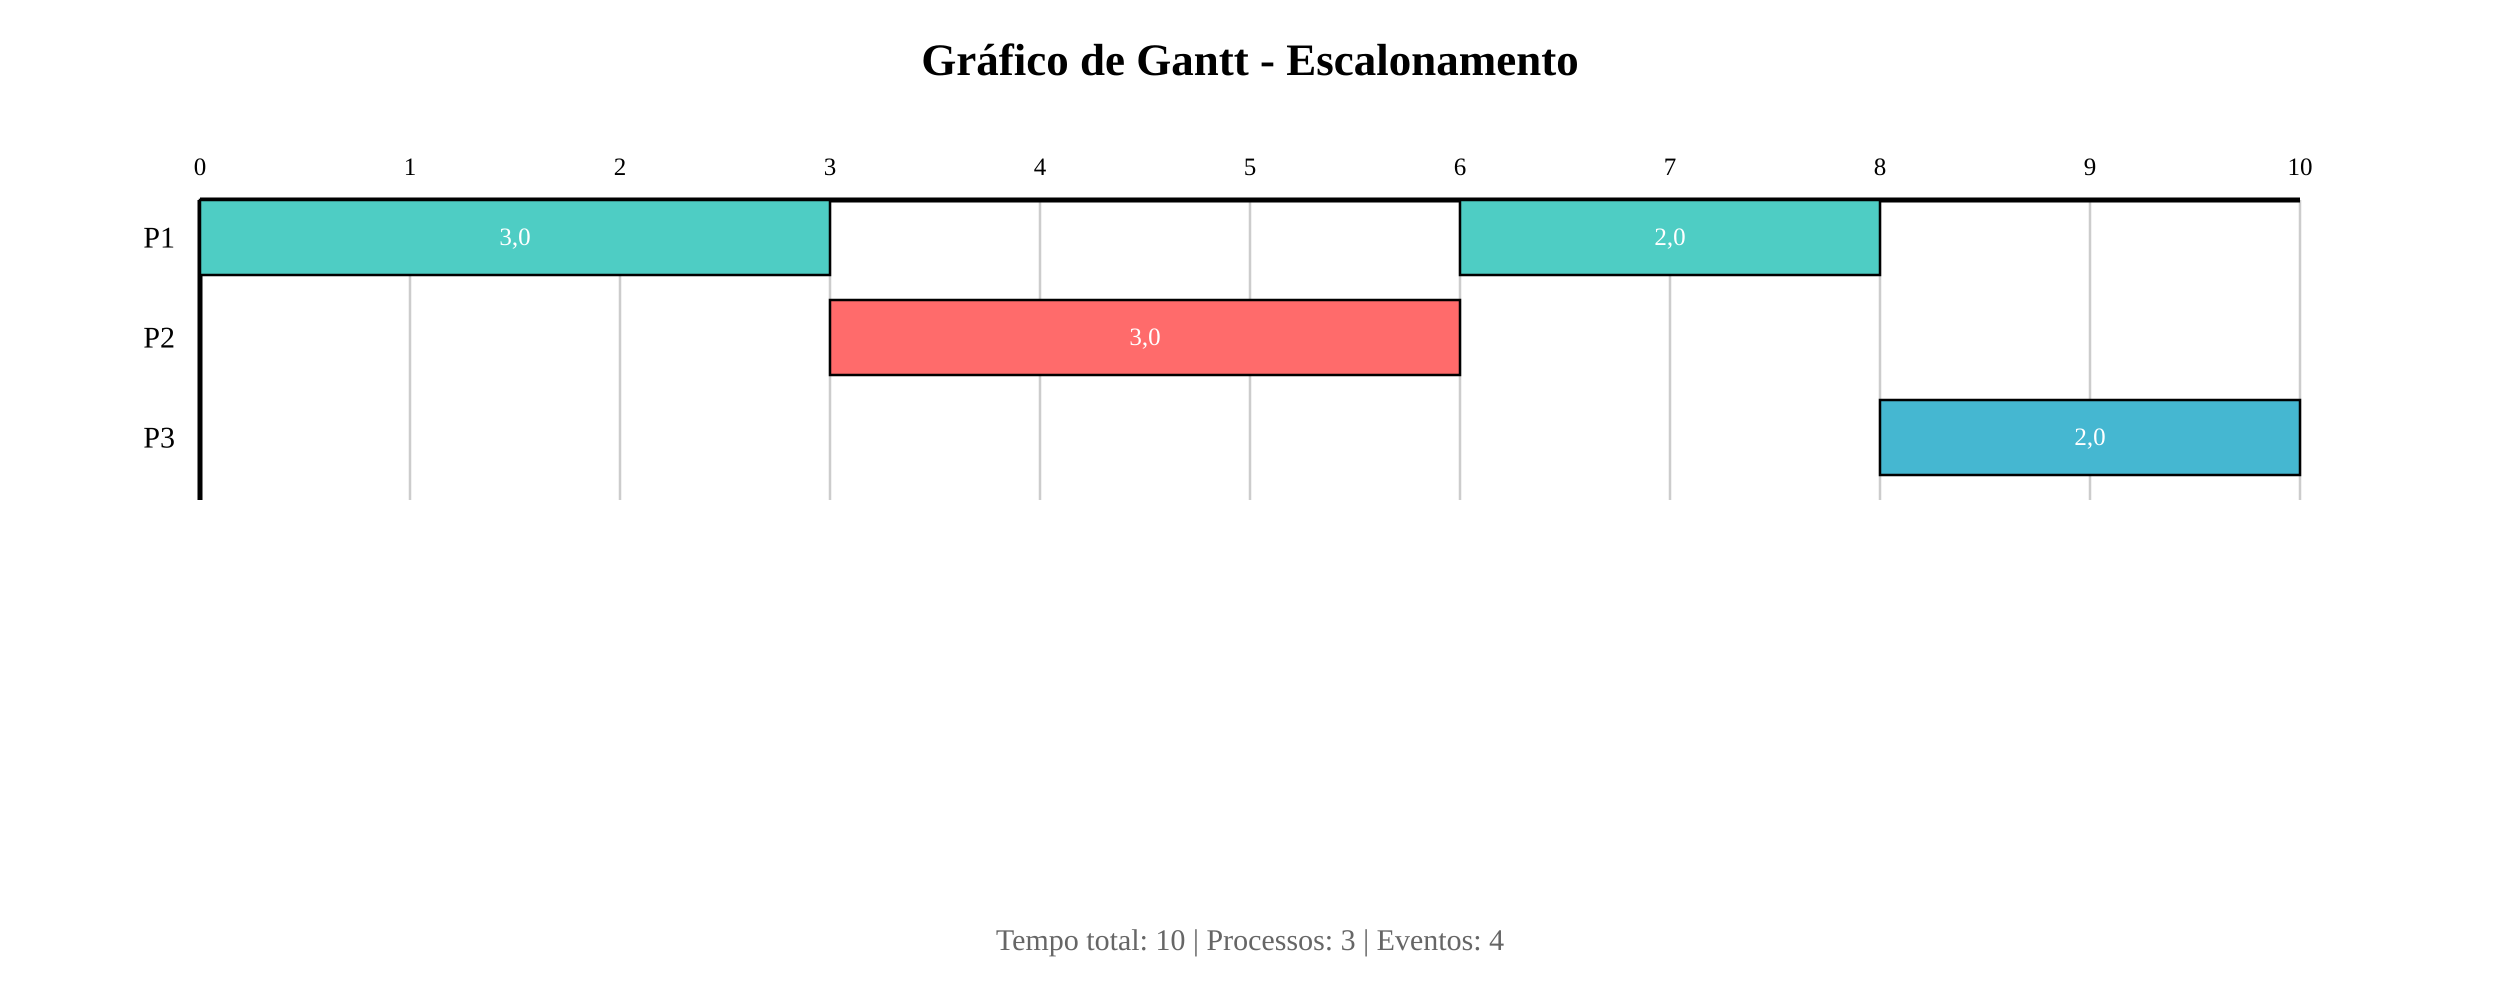
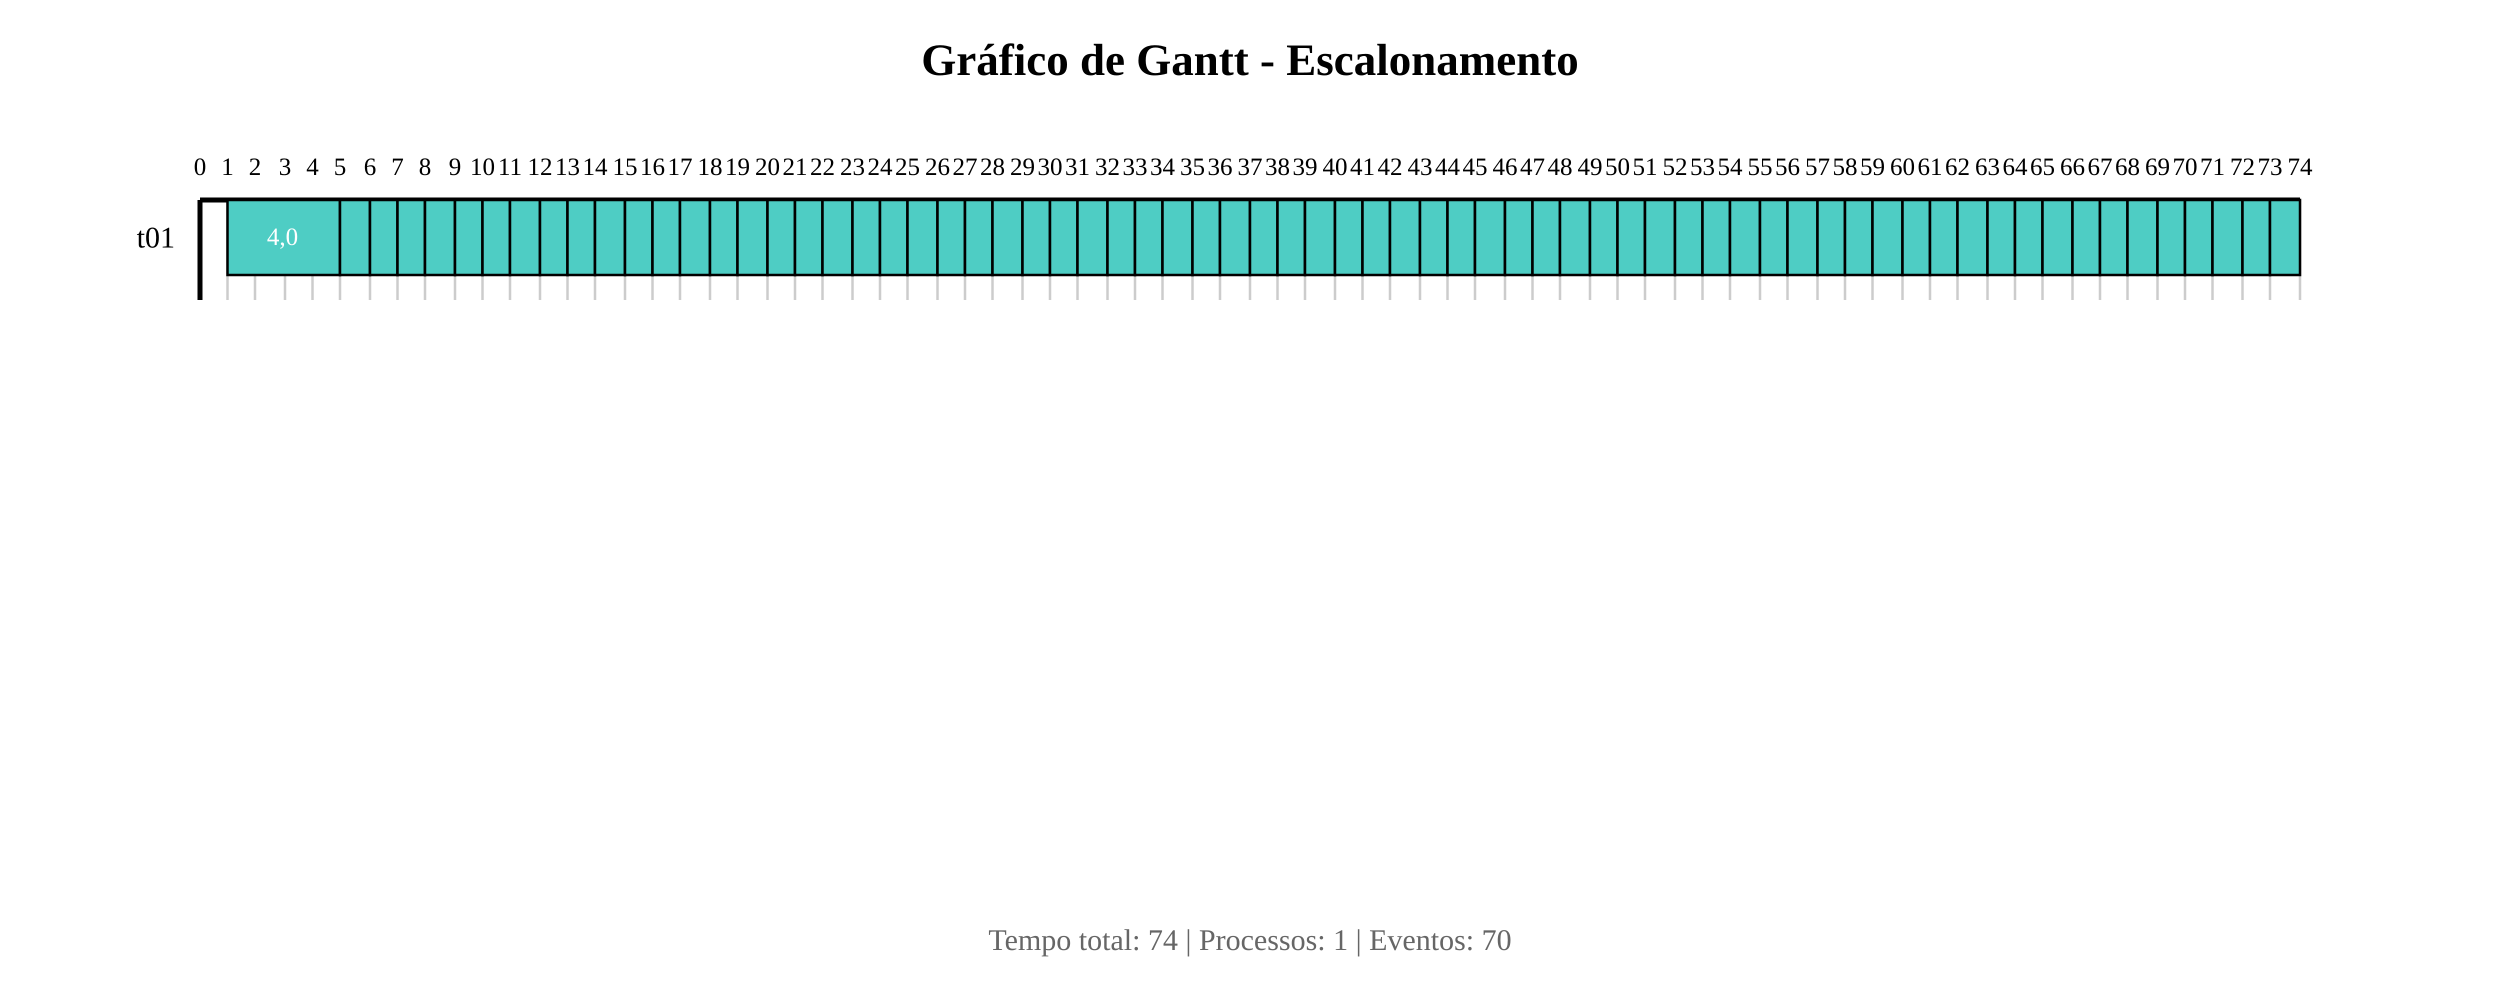
<svg xmlns="http://www.w3.org/2000/svg" width="1000" height="400">
  <rect width="100%" height="100%" fill="white" />
  <text x="500" y="30" text-anchor="middle" font-size="18" font-weight="bold">Gráfico de Gantt - Escalonamento</text>
-   <text x="70" y="99" text-anchor="end" font-size="12">P1</text>
-   <text x="70" y="139" text-anchor="end" font-size="12">P2</text>
-   <text x="70" y="179" text-anchor="end" font-size="12">P3</text>
-   <line x1="80" y1="80" x2="80" y2="200" stroke="#ccc" stroke-width="1" />
+   <text x="70" y="99" text-anchor="end" font-size="12">t01</text>
+   <line x1="80" y1="80" x2="80" y2="120" stroke="#ccc" stroke-width="1" />
  <text x="80" y="70" text-anchor="middle" font-size="10">0</text>
-   <line x1="164" y1="80" x2="164" y2="200" stroke="#ccc" stroke-width="1" />
-   <text x="164" y="70" text-anchor="middle" font-size="10">1</text>
-   <line x1="248" y1="80" x2="248" y2="200" stroke="#ccc" stroke-width="1" />
-   <text x="248" y="70" text-anchor="middle" font-size="10">2</text>
-   <line x1="332" y1="80" x2="332" y2="200" stroke="#ccc" stroke-width="1" />
-   <text x="332" y="70" text-anchor="middle" font-size="10">3</text>
-   <line x1="416" y1="80" x2="416" y2="200" stroke="#ccc" stroke-width="1" />
-   <text x="416" y="70" text-anchor="middle" font-size="10">4</text>
-   <line x1="500" y1="80" x2="500" y2="200" stroke="#ccc" stroke-width="1" />
-   <text x="500" y="70" text-anchor="middle" font-size="10">5</text>
-   <line x1="584" y1="80" x2="584" y2="200" stroke="#ccc" stroke-width="1" />
-   <text x="584" y="70" text-anchor="middle" font-size="10">6</text>
-   <line x1="668" y1="80" x2="668" y2="200" stroke="#ccc" stroke-width="1" />
-   <text x="668" y="70" text-anchor="middle" font-size="10">7</text>
-   <line x1="752" y1="80" x2="752" y2="200" stroke="#ccc" stroke-width="1" />
-   <text x="752" y="70" text-anchor="middle" font-size="10">8</text>
-   <line x1="836" y1="80" x2="836" y2="200" stroke="#ccc" stroke-width="1" />
-   <text x="836" y="70" text-anchor="middle" font-size="10">9</text>
-   <line x1="920" y1="80" x2="920" y2="200" stroke="#ccc" stroke-width="1" />
-   <text x="920" y="70" text-anchor="middle" font-size="10">10</text>
+   <line x1="91" y1="80" x2="91" y2="120" stroke="#ccc" stroke-width="1" />
+   <text x="91" y="70" text-anchor="middle" font-size="10">1</text>
+   <line x1="102" y1="80" x2="102" y2="120" stroke="#ccc" stroke-width="1" />
+   <text x="102" y="70" text-anchor="middle" font-size="10">2</text>
+   <line x1="114" y1="80" x2="114" y2="120" stroke="#ccc" stroke-width="1" />
+   <text x="114" y="70" text-anchor="middle" font-size="10">3</text>
+   <line x1="125" y1="80" x2="125" y2="120" stroke="#ccc" stroke-width="1" />
+   <text x="125" y="70" text-anchor="middle" font-size="10">4</text>
+   <line x1="136" y1="80" x2="136" y2="120" stroke="#ccc" stroke-width="1" />
+   <text x="136" y="70" text-anchor="middle" font-size="10">5</text>
+   <line x1="148" y1="80" x2="148" y2="120" stroke="#ccc" stroke-width="1" />
+   <text x="148" y="70" text-anchor="middle" font-size="10">6</text>
+   <line x1="159" y1="80" x2="159" y2="120" stroke="#ccc" stroke-width="1" />
+   <text x="159" y="70" text-anchor="middle" font-size="10">7</text>
+   <line x1="170" y1="80" x2="170" y2="120" stroke="#ccc" stroke-width="1" />
+   <text x="170" y="70" text-anchor="middle" font-size="10">8</text>
+   <line x1="182" y1="80" x2="182" y2="120" stroke="#ccc" stroke-width="1" />
+   <text x="182" y="70" text-anchor="middle" font-size="10">9</text>
+   <line x1="193" y1="80" x2="193" y2="120" stroke="#ccc" stroke-width="1" />
+   <text x="193" y="70" text-anchor="middle" font-size="10">10</text>
+   <line x1="204" y1="80" x2="204" y2="120" stroke="#ccc" stroke-width="1" />
+   <text x="204" y="70" text-anchor="middle" font-size="10">11</text>
+   <line x1="216" y1="80" x2="216" y2="120" stroke="#ccc" stroke-width="1" />
+   <text x="216" y="70" text-anchor="middle" font-size="10">12</text>
+   <line x1="227" y1="80" x2="227" y2="120" stroke="#ccc" stroke-width="1" />
+   <text x="227" y="70" text-anchor="middle" font-size="10">13</text>
+   <line x1="238" y1="80" x2="238" y2="120" stroke="#ccc" stroke-width="1" />
+   <text x="238" y="70" text-anchor="middle" font-size="10">14</text>
+   <line x1="250" y1="80" x2="250" y2="120" stroke="#ccc" stroke-width="1" />
+   <text x="250" y="70" text-anchor="middle" font-size="10">15</text>
+   <line x1="261" y1="80" x2="261" y2="120" stroke="#ccc" stroke-width="1" />
+   <text x="261" y="70" text-anchor="middle" font-size="10">16</text>
+   <line x1="272" y1="80" x2="272" y2="120" stroke="#ccc" stroke-width="1" />
+   <text x="272" y="70" text-anchor="middle" font-size="10">17</text>
+   <line x1="284" y1="80" x2="284" y2="120" stroke="#ccc" stroke-width="1" />
+   <text x="284" y="70" text-anchor="middle" font-size="10">18</text>
+   <line x1="295" y1="80" x2="295" y2="120" stroke="#ccc" stroke-width="1" />
+   <text x="295" y="70" text-anchor="middle" font-size="10">19</text>
+   <line x1="307" y1="80" x2="307" y2="120" stroke="#ccc" stroke-width="1" />
+   <text x="307" y="70" text-anchor="middle" font-size="10">20</text>
+   <line x1="318" y1="80" x2="318" y2="120" stroke="#ccc" stroke-width="1" />
+   <text x="318" y="70" text-anchor="middle" font-size="10">21</text>
+   <line x1="329" y1="80" x2="329" y2="120" stroke="#ccc" stroke-width="1" />
+   <text x="329" y="70" text-anchor="middle" font-size="10">22</text>
+   <line x1="341" y1="80" x2="341" y2="120" stroke="#ccc" stroke-width="1" />
+   <text x="341" y="70" text-anchor="middle" font-size="10">23</text>
+   <line x1="352" y1="80" x2="352" y2="120" stroke="#ccc" stroke-width="1" />
+   <text x="352" y="70" text-anchor="middle" font-size="10">24</text>
+   <line x1="363" y1="80" x2="363" y2="120" stroke="#ccc" stroke-width="1" />
+   <text x="363" y="70" text-anchor="middle" font-size="10">25</text>
+   <line x1="375" y1="80" x2="375" y2="120" stroke="#ccc" stroke-width="1" />
+   <text x="375" y="70" text-anchor="middle" font-size="10">26</text>
+   <line x1="386" y1="80" x2="386" y2="120" stroke="#ccc" stroke-width="1" />
+   <text x="386" y="70" text-anchor="middle" font-size="10">27</text>
+   <line x1="397" y1="80" x2="397" y2="120" stroke="#ccc" stroke-width="1" />
+   <text x="397" y="70" text-anchor="middle" font-size="10">28</text>
+   <line x1="409" y1="80" x2="409" y2="120" stroke="#ccc" stroke-width="1" />
+   <text x="409" y="70" text-anchor="middle" font-size="10">29</text>
+   <line x1="420" y1="80" x2="420" y2="120" stroke="#ccc" stroke-width="1" />
+   <text x="420" y="70" text-anchor="middle" font-size="10">30</text>
+   <line x1="431" y1="80" x2="431" y2="120" stroke="#ccc" stroke-width="1" />
+   <text x="431" y="70" text-anchor="middle" font-size="10">31</text>
+   <line x1="443" y1="80" x2="443" y2="120" stroke="#ccc" stroke-width="1" />
+   <text x="443" y="70" text-anchor="middle" font-size="10">32</text>
+   <line x1="454" y1="80" x2="454" y2="120" stroke="#ccc" stroke-width="1" />
+   <text x="454" y="70" text-anchor="middle" font-size="10">33</text>
+   <line x1="465" y1="80" x2="465" y2="120" stroke="#ccc" stroke-width="1" />
+   <text x="465" y="70" text-anchor="middle" font-size="10">34</text>
+   <line x1="477" y1="80" x2="477" y2="120" stroke="#ccc" stroke-width="1" />
+   <text x="477" y="70" text-anchor="middle" font-size="10">35</text>
+   <line x1="488" y1="80" x2="488" y2="120" stroke="#ccc" stroke-width="1" />
+   <text x="488" y="70" text-anchor="middle" font-size="10">36</text>
+   <line x1="500" y1="80" x2="500" y2="120" stroke="#ccc" stroke-width="1" />
+   <text x="500" y="70" text-anchor="middle" font-size="10">37</text>
+   <line x1="511" y1="80" x2="511" y2="120" stroke="#ccc" stroke-width="1" />
+   <text x="511" y="70" text-anchor="middle" font-size="10">38</text>
+   <line x1="522" y1="80" x2="522" y2="120" stroke="#ccc" stroke-width="1" />
+   <text x="522" y="70" text-anchor="middle" font-size="10">39</text>
+   <line x1="534" y1="80" x2="534" y2="120" stroke="#ccc" stroke-width="1" />
+   <text x="534" y="70" text-anchor="middle" font-size="10">40</text>
+   <line x1="545" y1="80" x2="545" y2="120" stroke="#ccc" stroke-width="1" />
+   <text x="545" y="70" text-anchor="middle" font-size="10">41</text>
+   <line x1="556" y1="80" x2="556" y2="120" stroke="#ccc" stroke-width="1" />
+   <text x="556" y="70" text-anchor="middle" font-size="10">42</text>
+   <line x1="568" y1="80" x2="568" y2="120" stroke="#ccc" stroke-width="1" />
+   <text x="568" y="70" text-anchor="middle" font-size="10">43</text>
+   <line x1="579" y1="80" x2="579" y2="120" stroke="#ccc" stroke-width="1" />
+   <text x="579" y="70" text-anchor="middle" font-size="10">44</text>
+   <line x1="590" y1="80" x2="590" y2="120" stroke="#ccc" stroke-width="1" />
+   <text x="590" y="70" text-anchor="middle" font-size="10">45</text>
+   <line x1="602" y1="80" x2="602" y2="120" stroke="#ccc" stroke-width="1" />
+   <text x="602" y="70" text-anchor="middle" font-size="10">46</text>
+   <line x1="613" y1="80" x2="613" y2="120" stroke="#ccc" stroke-width="1" />
+   <text x="613" y="70" text-anchor="middle" font-size="10">47</text>
+   <line x1="624" y1="80" x2="624" y2="120" stroke="#ccc" stroke-width="1" />
+   <text x="624" y="70" text-anchor="middle" font-size="10">48</text>
+   <line x1="636" y1="80" x2="636" y2="120" stroke="#ccc" stroke-width="1" />
+   <text x="636" y="70" text-anchor="middle" font-size="10">49</text>
+   <line x1="647" y1="80" x2="647" y2="120" stroke="#ccc" stroke-width="1" />
+   <text x="647" y="70" text-anchor="middle" font-size="10">50</text>
+   <line x1="658" y1="80" x2="658" y2="120" stroke="#ccc" stroke-width="1" />
+   <text x="658" y="70" text-anchor="middle" font-size="10">51</text>
+   <line x1="670" y1="80" x2="670" y2="120" stroke="#ccc" stroke-width="1" />
+   <text x="670" y="70" text-anchor="middle" font-size="10">52</text>
+   <line x1="681" y1="80" x2="681" y2="120" stroke="#ccc" stroke-width="1" />
+   <text x="681" y="70" text-anchor="middle" font-size="10">53</text>
+   <line x1="692" y1="80" x2="692" y2="120" stroke="#ccc" stroke-width="1" />
+   <text x="692" y="70" text-anchor="middle" font-size="10">54</text>
+   <line x1="704" y1="80" x2="704" y2="120" stroke="#ccc" stroke-width="1" />
+   <text x="704" y="70" text-anchor="middle" font-size="10">55</text>
+   <line x1="715" y1="80" x2="715" y2="120" stroke="#ccc" stroke-width="1" />
+   <text x="715" y="70" text-anchor="middle" font-size="10">56</text>
+   <line x1="727" y1="80" x2="727" y2="120" stroke="#ccc" stroke-width="1" />
+   <text x="727" y="70" text-anchor="middle" font-size="10">57</text>
+   <line x1="738" y1="80" x2="738" y2="120" stroke="#ccc" stroke-width="1" />
+   <text x="738" y="70" text-anchor="middle" font-size="10">58</text>
+   <line x1="749" y1="80" x2="749" y2="120" stroke="#ccc" stroke-width="1" />
+   <text x="749" y="70" text-anchor="middle" font-size="10">59</text>
+   <line x1="761" y1="80" x2="761" y2="120" stroke="#ccc" stroke-width="1" />
+   <text x="761" y="70" text-anchor="middle" font-size="10">60</text>
+   <line x1="772" y1="80" x2="772" y2="120" stroke="#ccc" stroke-width="1" />
+   <text x="772" y="70" text-anchor="middle" font-size="10">61</text>
+   <line x1="783" y1="80" x2="783" y2="120" stroke="#ccc" stroke-width="1" />
+   <text x="783" y="70" text-anchor="middle" font-size="10">62</text>
+   <line x1="795" y1="80" x2="795" y2="120" stroke="#ccc" stroke-width="1" />
+   <text x="795" y="70" text-anchor="middle" font-size="10">63</text>
+   <line x1="806" y1="80" x2="806" y2="120" stroke="#ccc" stroke-width="1" />
+   <text x="806" y="70" text-anchor="middle" font-size="10">64</text>
+   <line x1="817" y1="80" x2="817" y2="120" stroke="#ccc" stroke-width="1" />
+   <text x="817" y="70" text-anchor="middle" font-size="10">65</text>
+   <line x1="829" y1="80" x2="829" y2="120" stroke="#ccc" stroke-width="1" />
+   <text x="829" y="70" text-anchor="middle" font-size="10">66</text>
+   <line x1="840" y1="80" x2="840" y2="120" stroke="#ccc" stroke-width="1" />
+   <text x="840" y="70" text-anchor="middle" font-size="10">67</text>
+   <line x1="851" y1="80" x2="851" y2="120" stroke="#ccc" stroke-width="1" />
+   <text x="851" y="70" text-anchor="middle" font-size="10">68</text>
+   <line x1="863" y1="80" x2="863" y2="120" stroke="#ccc" stroke-width="1" />
+   <text x="863" y="70" text-anchor="middle" font-size="10">69</text>
+   <line x1="874" y1="80" x2="874" y2="120" stroke="#ccc" stroke-width="1" />
+   <text x="874" y="70" text-anchor="middle" font-size="10">70</text>
+   <line x1="885" y1="80" x2="885" y2="120" stroke="#ccc" stroke-width="1" />
+   <text x="885" y="70" text-anchor="middle" font-size="10">71</text>
+   <line x1="897" y1="80" x2="897" y2="120" stroke="#ccc" stroke-width="1" />
+   <text x="897" y="70" text-anchor="middle" font-size="10">72</text>
+   <line x1="908" y1="80" x2="908" y2="120" stroke="#ccc" stroke-width="1" />
+   <text x="908" y="70" text-anchor="middle" font-size="10">73</text>
+   <line x1="920" y1="80" x2="920" y2="120" stroke="#ccc" stroke-width="1" />
+   <text x="920" y="70" text-anchor="middle" font-size="10">74</text>
  <line x1="80" y1="80" x2="920" y2="80" stroke="black" stroke-width="2" />
-   <line x1="80" y1="80" x2="80" y2="200" stroke="black" stroke-width="2" />
-   <rect x="80" y="80" width="252" height="30" fill="#4ECDC4" stroke="black" stroke-width="1" />
-   <text x="206" y="98" text-anchor="middle" font-size="10" fill="white">3,0</text>
-   <rect x="332" y="120" width="252" height="30" fill="#FF6B6B" stroke="black" stroke-width="1" />
-   <text x="458" y="138" text-anchor="middle" font-size="10" fill="white">3,0</text>
-   <rect x="584" y="80" width="168" height="30" fill="#4ECDC4" stroke="black" stroke-width="1" />
-   <text x="668" y="98" text-anchor="middle" font-size="10" fill="white">2,0</text>
-   <rect x="752" y="160" width="168" height="30" fill="#45B7D1" stroke="black" stroke-width="1" />
-   <text x="836" y="178" text-anchor="middle" font-size="10" fill="white">2,0</text>
-   <text x="500" y="380" text-anchor="middle" font-size="12" fill="#666">Tempo total: 10 | Processos: 3 | Eventos: 4</text>
+   <line x1="80" y1="80" x2="80" y2="120" stroke="black" stroke-width="2" />
+   <rect x="91" y="80" width="45" height="30" fill="#4ECDC4" stroke="black" stroke-width="1" />
+   <text x="113" y="98" text-anchor="middle" font-size="10" fill="white">4,0</text>
+   <rect x="136" y="80" width="12" height="30" fill="#4ECDC4" stroke="black" stroke-width="1" />
+   <rect x="148" y="80" width="11" height="30" fill="#4ECDC4" stroke="black" stroke-width="1" />
+   <rect x="159" y="80" width="11" height="30" fill="#4ECDC4" stroke="black" stroke-width="1" />
+   <rect x="170" y="80" width="12" height="30" fill="#4ECDC4" stroke="black" stroke-width="1" />
+   <rect x="182" y="80" width="11" height="30" fill="#4ECDC4" stroke="black" stroke-width="1" />
+   <rect x="193" y="80" width="11" height="30" fill="#4ECDC4" stroke="black" stroke-width="1" />
+   <rect x="204" y="80" width="12" height="30" fill="#4ECDC4" stroke="black" stroke-width="1" />
+   <rect x="216" y="80" width="11" height="30" fill="#4ECDC4" stroke="black" stroke-width="1" />
+   <rect x="227" y="80" width="11" height="30" fill="#4ECDC4" stroke="black" stroke-width="1" />
+   <rect x="238" y="80" width="12" height="30" fill="#4ECDC4" stroke="black" stroke-width="1" />
+   <rect x="250" y="80" width="11" height="30" fill="#4ECDC4" stroke="black" stroke-width="1" />
+   <rect x="261" y="80" width="11" height="30" fill="#4ECDC4" stroke="black" stroke-width="1" />
+   <rect x="272" y="80" width="12" height="30" fill="#4ECDC4" stroke="black" stroke-width="1" />
+   <rect x="284" y="80" width="11" height="30" fill="#4ECDC4" stroke="black" stroke-width="1" />
+   <rect x="295" y="80" width="12" height="30" fill="#4ECDC4" stroke="black" stroke-width="1" />
+   <rect x="307" y="80" width="11" height="30" fill="#4ECDC4" stroke="black" stroke-width="1" />
+   <rect x="318" y="80" width="11" height="30" fill="#4ECDC4" stroke="black" stroke-width="1" />
+   <rect x="329" y="80" width="12" height="30" fill="#4ECDC4" stroke="black" stroke-width="1" />
+   <rect x="341" y="80" width="11" height="30" fill="#4ECDC4" stroke="black" stroke-width="1" />
+   <rect x="352" y="80" width="11" height="30" fill="#4ECDC4" stroke="black" stroke-width="1" />
+   <rect x="363" y="80" width="12" height="30" fill="#4ECDC4" stroke="black" stroke-width="1" />
+   <rect x="375" y="80" width="11" height="30" fill="#4ECDC4" stroke="black" stroke-width="1" />
+   <rect x="386" y="80" width="11" height="30" fill="#4ECDC4" stroke="black" stroke-width="1" />
+   <rect x="397" y="80" width="12" height="30" fill="#4ECDC4" stroke="black" stroke-width="1" />
+   <rect x="409" y="80" width="11" height="30" fill="#4ECDC4" stroke="black" stroke-width="1" />
+   <rect x="420" y="80" width="11" height="30" fill="#4ECDC4" stroke="black" stroke-width="1" />
+   <rect x="431" y="80" width="12" height="30" fill="#4ECDC4" stroke="black" stroke-width="1" />
+   <rect x="443" y="80" width="11" height="30" fill="#4ECDC4" stroke="black" stroke-width="1" />
+   <rect x="454" y="80" width="11" height="30" fill="#4ECDC4" stroke="black" stroke-width="1" />
+   <rect x="465" y="80" width="12" height="30" fill="#4ECDC4" stroke="black" stroke-width="1" />
+   <rect x="477" y="80" width="11" height="30" fill="#4ECDC4" stroke="black" stroke-width="1" />
+   <rect x="488" y="80" width="12" height="30" fill="#4ECDC4" stroke="black" stroke-width="1" />
+   <rect x="500" y="80" width="11" height="30" fill="#4ECDC4" stroke="black" stroke-width="1" />
+   <rect x="511" y="80" width="11" height="30" fill="#4ECDC4" stroke="black" stroke-width="1" />
+   <rect x="522" y="80" width="12" height="30" fill="#4ECDC4" stroke="black" stroke-width="1" />
+   <rect x="534" y="80" width="11" height="30" fill="#4ECDC4" stroke="black" stroke-width="1" />
+   <rect x="545" y="80" width="11" height="30" fill="#4ECDC4" stroke="black" stroke-width="1" />
+   <rect x="556" y="80" width="12" height="30" fill="#4ECDC4" stroke="black" stroke-width="1" />
+   <rect x="568" y="80" width="11" height="30" fill="#4ECDC4" stroke="black" stroke-width="1" />
+   <rect x="579" y="80" width="11" height="30" fill="#4ECDC4" stroke="black" stroke-width="1" />
+   <rect x="590" y="80" width="12" height="30" fill="#4ECDC4" stroke="black" stroke-width="1" />
+   <rect x="602" y="80" width="11" height="30" fill="#4ECDC4" stroke="black" stroke-width="1" />
+   <rect x="613" y="80" width="11" height="30" fill="#4ECDC4" stroke="black" stroke-width="1" />
+   <rect x="624" y="80" width="12" height="30" fill="#4ECDC4" stroke="black" stroke-width="1" />
+   <rect x="636" y="80" width="11" height="30" fill="#4ECDC4" stroke="black" stroke-width="1" />
+   <rect x="647" y="80" width="11" height="30" fill="#4ECDC4" stroke="black" stroke-width="1" />
+   <rect x="658" y="80" width="12" height="30" fill="#4ECDC4" stroke="black" stroke-width="1" />
+   <rect x="670" y="80" width="11" height="30" fill="#4ECDC4" stroke="black" stroke-width="1" />
+   <rect x="681" y="80" width="11" height="30" fill="#4ECDC4" stroke="black" stroke-width="1" />
+   <rect x="692" y="80" width="12" height="30" fill="#4ECDC4" stroke="black" stroke-width="1" />
+   <rect x="704" y="80" width="11" height="30" fill="#4ECDC4" stroke="black" stroke-width="1" />
+   <rect x="715" y="80" width="12" height="30" fill="#4ECDC4" stroke="black" stroke-width="1" />
+   <rect x="727" y="80" width="11" height="30" fill="#4ECDC4" stroke="black" stroke-width="1" />
+   <rect x="738" y="80" width="11" height="30" fill="#4ECDC4" stroke="black" stroke-width="1" />
+   <rect x="749" y="80" width="12" height="30" fill="#4ECDC4" stroke="black" stroke-width="1" />
+   <rect x="761" y="80" width="11" height="30" fill="#4ECDC4" stroke="black" stroke-width="1" />
+   <rect x="772" y="80" width="11" height="30" fill="#4ECDC4" stroke="black" stroke-width="1" />
+   <rect x="783" y="80" width="12" height="30" fill="#4ECDC4" stroke="black" stroke-width="1" />
+   <rect x="795" y="80" width="11" height="30" fill="#4ECDC4" stroke="black" stroke-width="1" />
+   <rect x="806" y="80" width="11" height="30" fill="#4ECDC4" stroke="black" stroke-width="1" />
+   <rect x="817" y="80" width="12" height="30" fill="#4ECDC4" stroke="black" stroke-width="1" />
+   <rect x="829" y="80" width="11" height="30" fill="#4ECDC4" stroke="black" stroke-width="1" />
+   <rect x="840" y="80" width="11" height="30" fill="#4ECDC4" stroke="black" stroke-width="1" />
+   <rect x="851" y="80" width="12" height="30" fill="#4ECDC4" stroke="black" stroke-width="1" />
+   <rect x="863" y="80" width="11" height="30" fill="#4ECDC4" stroke="black" stroke-width="1" />
+   <rect x="874" y="80" width="11" height="30" fill="#4ECDC4" stroke="black" stroke-width="1" />
+   <rect x="885" y="80" width="12" height="30" fill="#4ECDC4" stroke="black" stroke-width="1" />
+   <rect x="897" y="80" width="11" height="30" fill="#4ECDC4" stroke="black" stroke-width="1" />
+   <rect x="908" y="80" width="12" height="30" fill="#4ECDC4" stroke="black" stroke-width="1" />
+   <text x="500" y="380" text-anchor="middle" font-size="12" fill="#666">Tempo total: 74 | Processos: 1 | Eventos: 70</text>
</svg>
